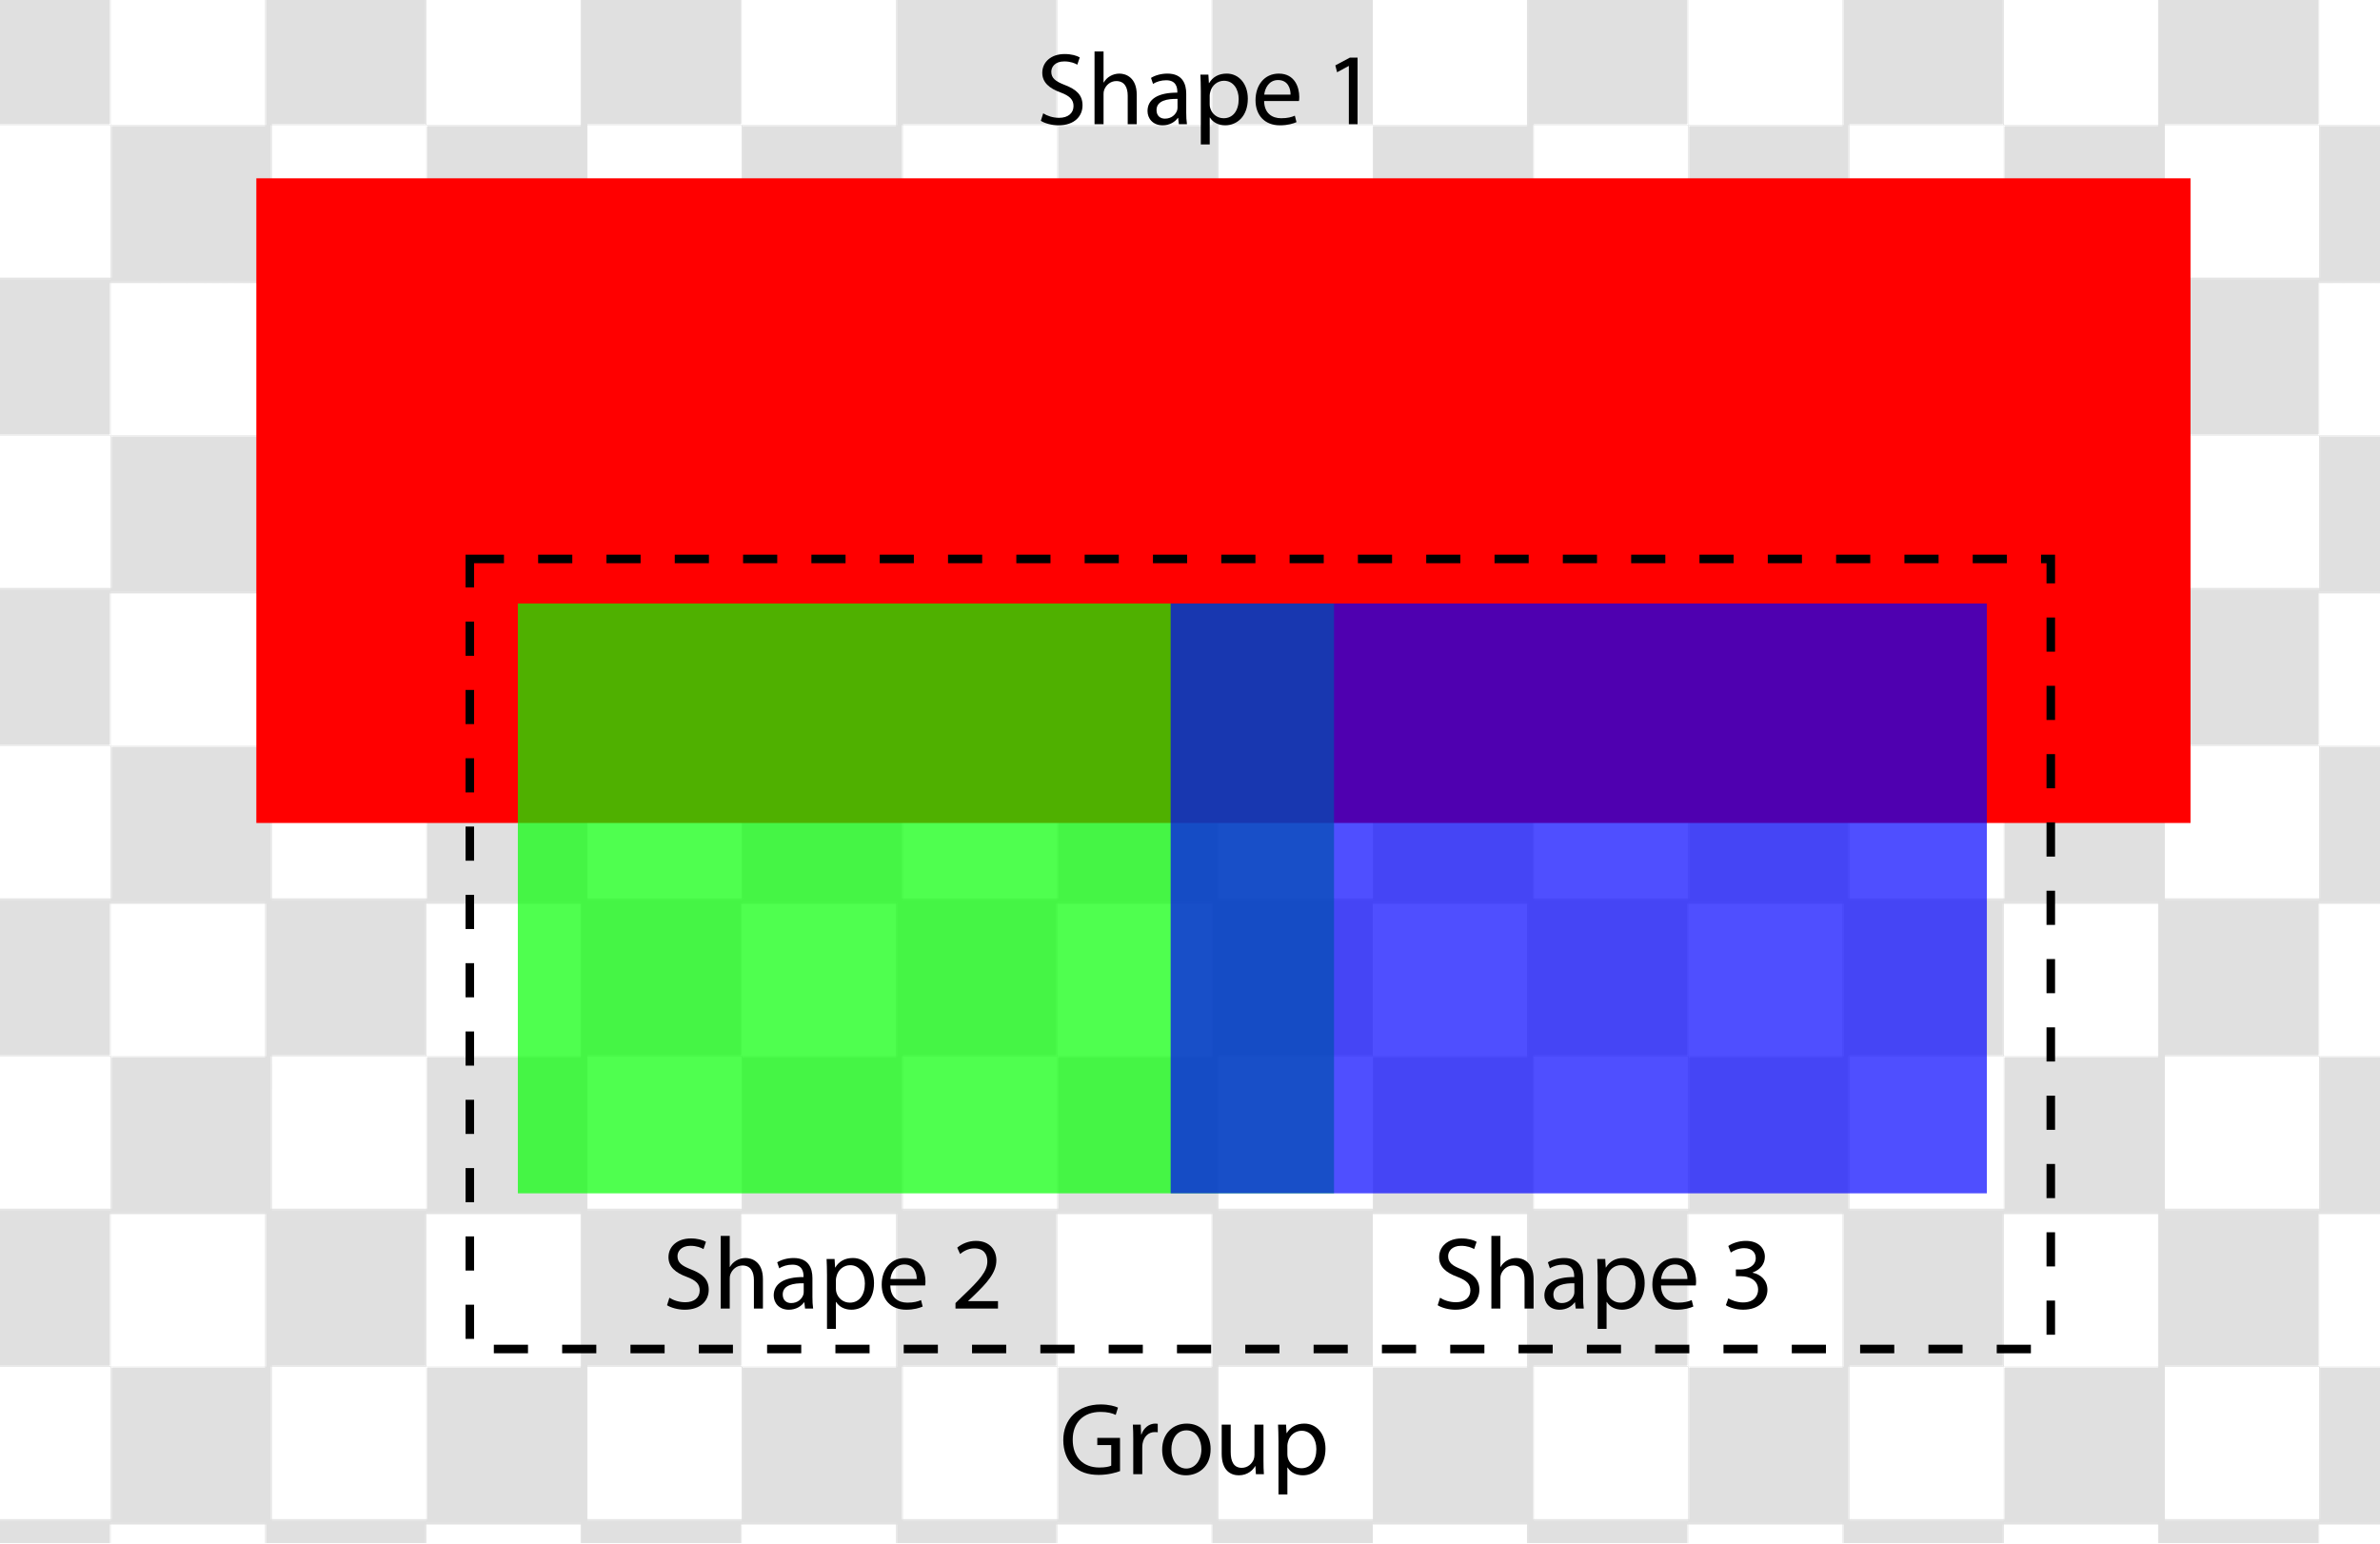
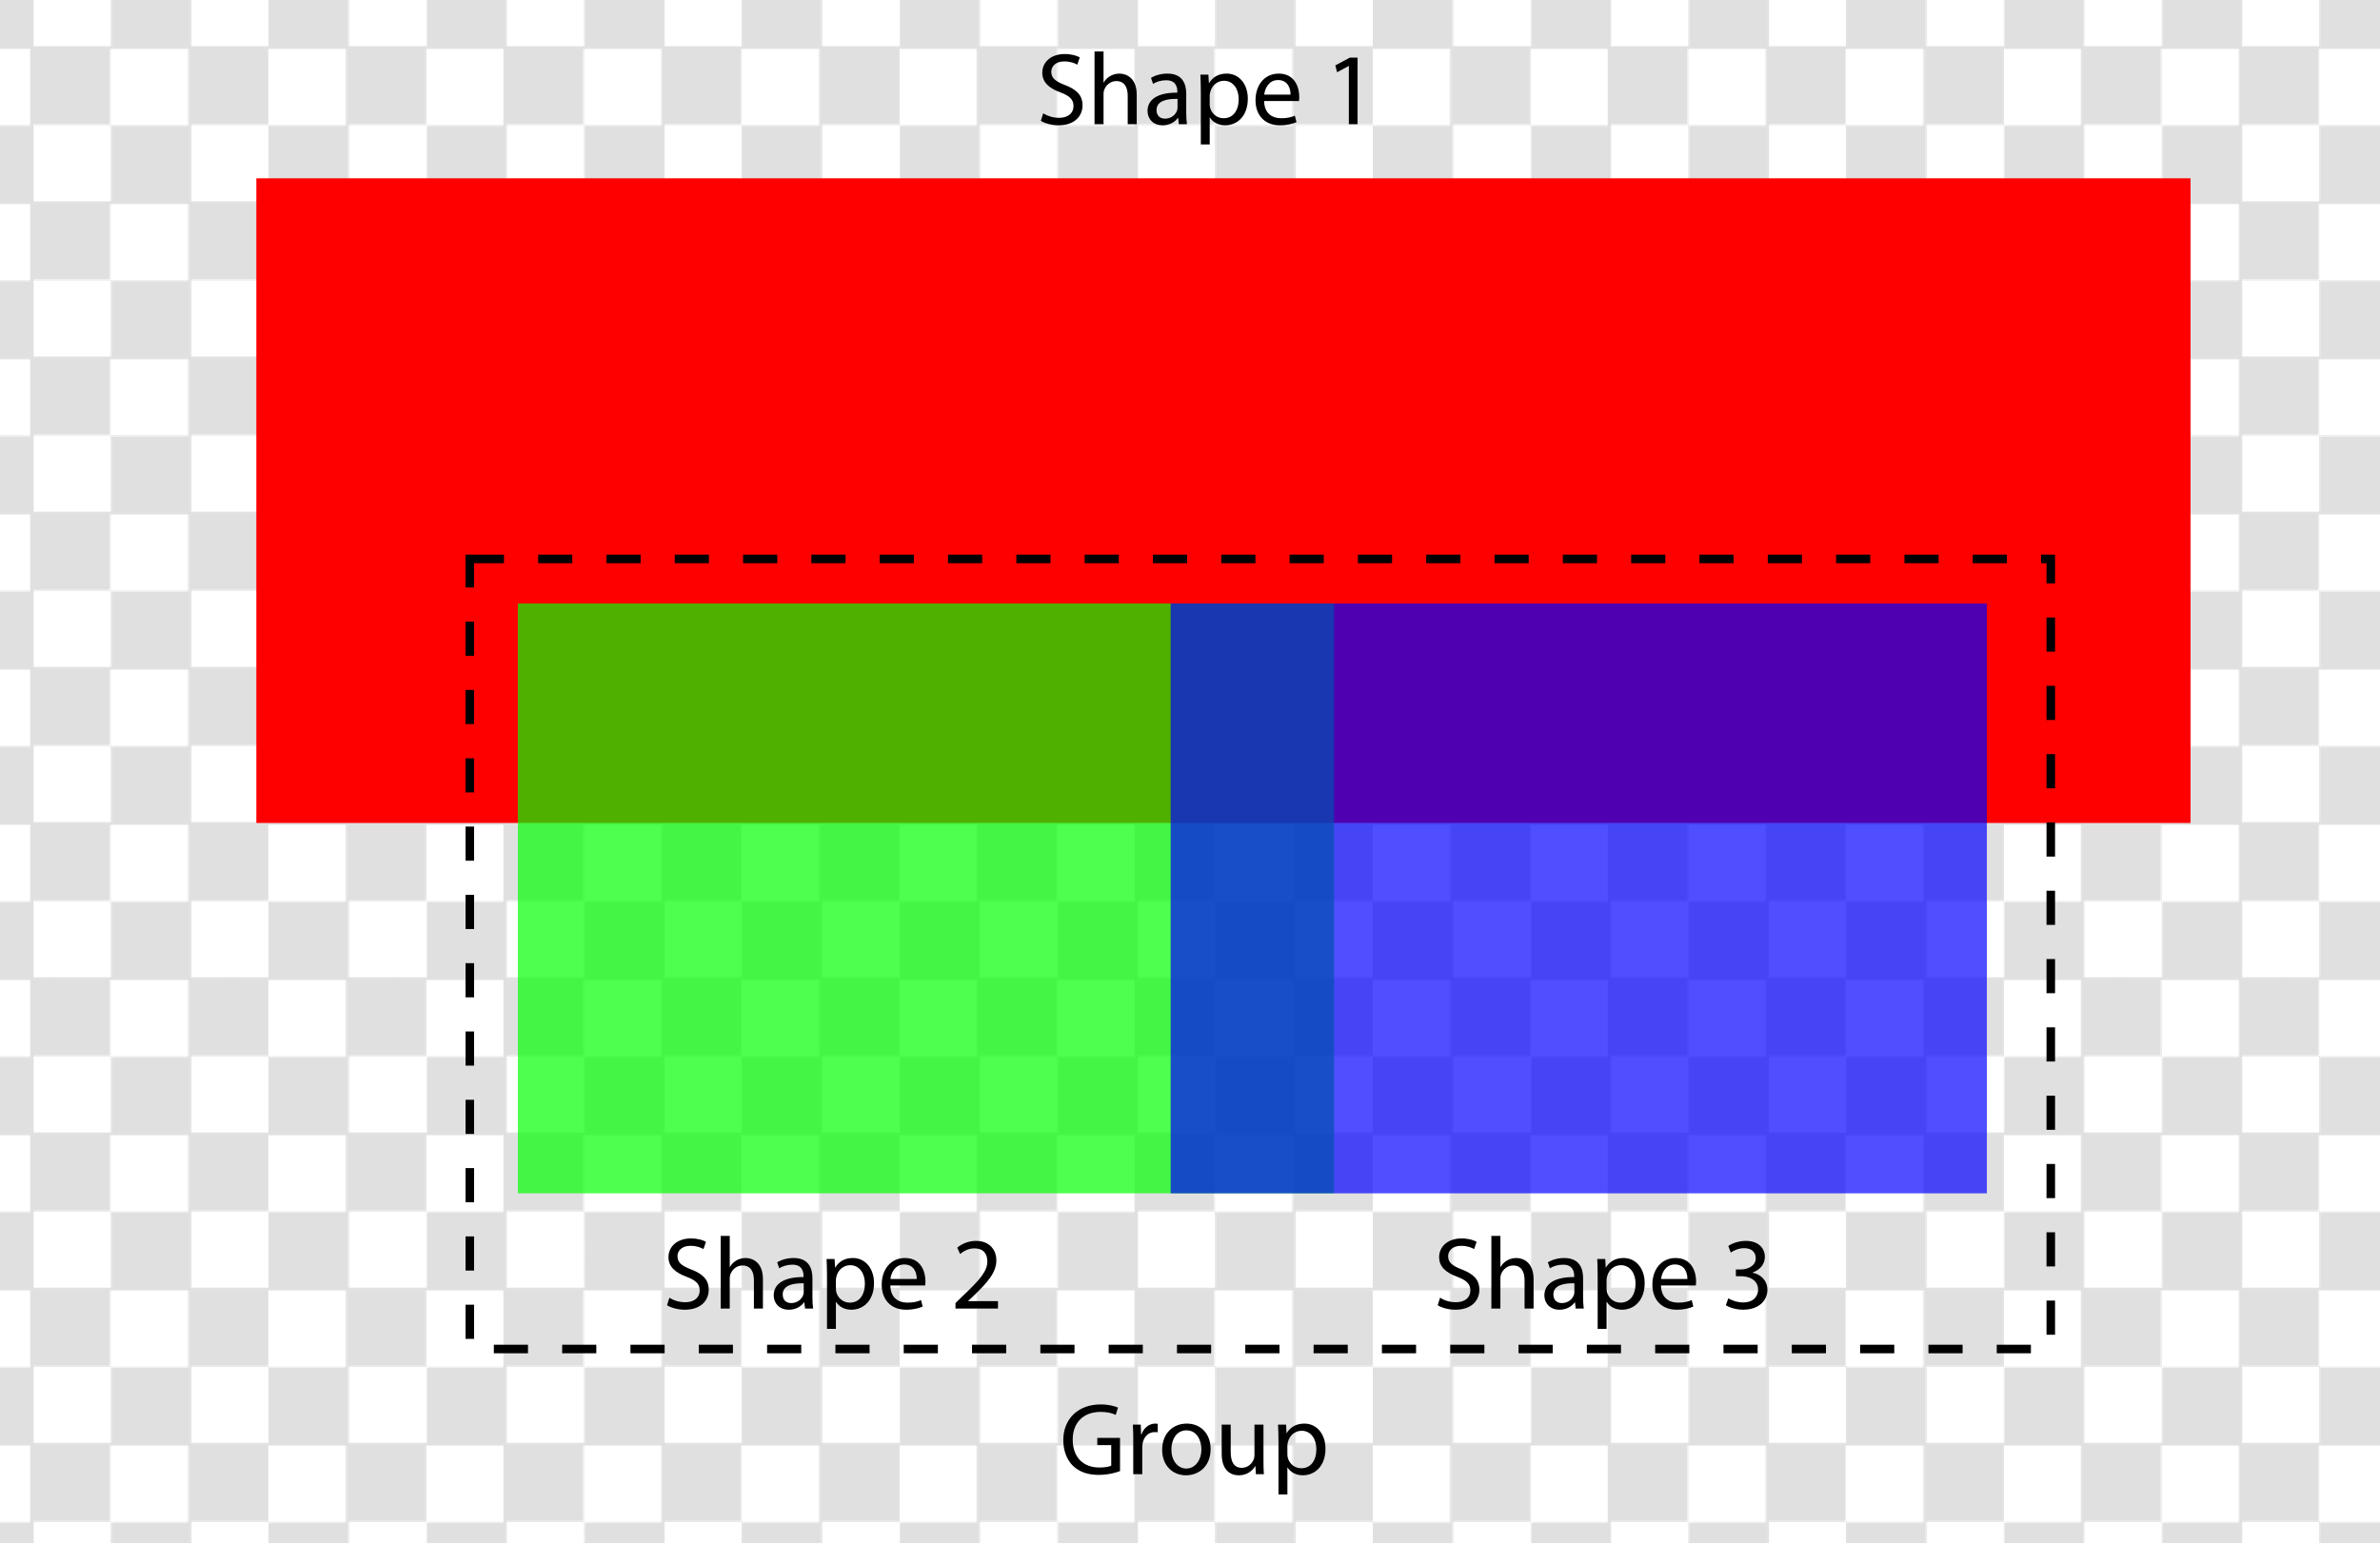
<svg xmlns="http://www.w3.org/2000/svg" version="1.1" x="0px" y="0px" width="278.714px" height="180.723px" viewBox="0 0 278.714 180.723" enable-background="new 0 0 278.714 180.723" xml:space="preserve">
-   <pattern x="-23.976" y="-21.695" width="36.947" height="36.35" patternUnits="userSpaceOnUse" id="New_Pattern_Swatch_2" viewBox="0 -36.35 36.947 36.35" overflow="visible">
+   <pattern x="-23.976" y="-21.695" width="18.474" height="18.175" patternUnits="userSpaceOnUse" id="New_Pattern_Swatch_3" viewBox="0 -18.175 18.474 18.175" overflow="visible">
    <g>
-       <polygon fill="none" points="0,0 36.947,0 36.947,-36.35 0,-36.35   " />
-       <polygon fill="#E0E0E0" points="18.875,-17.875 0,-17.875 0,-36.35 18.875,-36.35   " />
-       <polygon fill="#E0E0E0" points="36.947,0 18.072,0 18.072,-18.474 36.947,-18.474   " />
+       <polygon fill="none" points="0,0 18.474,0 18.474,-18.175 0,-18.175   " />
+       <polygon fill="#E0E0E0" points="9.438,-8.938 0,-8.938 0,-18.175 9.438,-18.175   " />
+       <polygon fill="#E0E0E0" points="18.474,0 9.036,0 9.036,-9.237 18.474,-9.237   " />
    </g>
  </pattern>
  <g id="Layer_2">
-     <rect fill="url(#New_Pattern_Swatch_2)" width="278.714" height="180.723" />
+     <rect fill="url(#New_Pattern_Swatch_3)" width="278.714" height="180.723" />
  </g>
  <g id="Layer_1">
    <rect x="30.02" y="20.883" fill="#FF0000" width="226.507" height="75.502" />
    <g>
      <rect x="121.386" y="6.024" fill="none" width="43.775" height="13.253" />
      <path d="M122.166,13.272c0.467,0.3,1.139,0.528,1.859,0.528c1.067,0,1.691-0.563,1.691-1.379c0-0.743-0.432-1.187-1.523-1.595    c-1.319-0.48-2.135-1.176-2.135-2.303c0-1.259,1.043-2.195,2.614-2.195c0.815,0,1.427,0.192,1.775,0.396l-0.288,0.852    c-0.252-0.156-0.792-0.384-1.523-0.384c-1.103,0-1.523,0.66-1.523,1.211c0,0.755,0.492,1.127,1.607,1.559    c1.367,0.528,2.051,1.188,2.051,2.375c0,1.248-0.912,2.339-2.819,2.339c-0.779,0-1.631-0.24-2.063-0.528L122.166,13.272z" />
      <path d="M128.177,6.029h1.056v3.634h0.024c0.168-0.3,0.432-0.576,0.755-0.755c0.312-0.18,0.684-0.288,1.08-0.288    c0.779,0,2.027,0.48,2.027,2.471v3.454h-1.056V11.21c0-0.936-0.348-1.715-1.343-1.715c-0.684,0-1.211,0.48-1.415,1.043    c-0.06,0.156-0.072,0.312-0.072,0.504v3.502h-1.056V6.029z" />
      <path d="M138.915,13.153c0,0.503,0.024,0.995,0.084,1.391h-0.947l-0.084-0.731h-0.036c-0.324,0.456-0.947,0.863-1.775,0.863    c-1.175,0-1.775-0.828-1.775-1.667c0-1.403,1.247-2.171,3.49-2.159v-0.12c0-0.468-0.132-1.343-1.319-1.331    c-0.552,0-1.116,0.156-1.523,0.432l-0.24-0.708c0.479-0.3,1.187-0.504,1.919-0.504c1.775,0,2.207,1.211,2.207,2.363V13.153z     M137.896,11.582c-1.151-0.024-2.458,0.18-2.458,1.307c0,0.696,0.456,1.008,0.983,1.008c0.768,0,1.259-0.48,1.427-0.972    c0.036-0.12,0.048-0.24,0.048-0.336V11.582z" />
      <path d="M140.622,10.634c0-0.744-0.024-1.343-0.048-1.895h0.936l0.06,0.995h0.024c0.419-0.708,1.115-1.115,2.063-1.115    c1.416,0,2.471,1.188,2.471,2.938c0,2.087-1.283,3.118-2.65,3.118c-0.768,0-1.439-0.336-1.787-0.912h-0.024v3.154h-1.043V10.634z     M141.665,12.181c0,0.156,0.012,0.3,0.048,0.432c0.192,0.732,0.828,1.235,1.583,1.235c1.116,0,1.763-0.911,1.763-2.243    c0-1.151-0.612-2.146-1.727-2.146c-0.72,0-1.403,0.503-1.595,1.295c-0.036,0.132-0.072,0.288-0.072,0.42V12.181z" />
      <path d="M148.037,11.833c0.024,1.427,0.923,2.015,1.991,2.015c0.755,0,1.223-0.132,1.607-0.3l0.192,0.756    c-0.372,0.168-1.019,0.372-1.943,0.372c-1.787,0-2.854-1.188-2.854-2.938s1.032-3.118,2.723-3.118    c1.907,0,2.399,1.655,2.399,2.723c0,0.216-0.012,0.372-0.036,0.492H148.037z M151.131,11.078c0.012-0.66-0.276-1.703-1.463-1.703    c-1.079,0-1.535,0.971-1.619,1.703H151.131z" />
      <path d="M157.96,7.731h-0.024l-1.355,0.732l-0.204-0.804l1.703-0.912h0.9v7.796h-1.02V7.731z" />
    </g>
    <rect x="60.643" y="70.683" opacity="0.69" fill="#00FF00" width="95.582" height="69.077" />
    <rect x="137.093" y="70.682" opacity="0.69" fill="#0000FF" width="95.582" height="69.077" />
    <g>
      <rect x="77.61" y="144.739" fill="none" width="43.775" height="13.253" />
      <path d="M78.391,151.987c0.467,0.301,1.139,0.528,1.859,0.528c1.067,0,1.691-0.563,1.691-1.38c0-0.742-0.432-1.187-1.523-1.594    c-1.319-0.48-2.135-1.176-2.135-2.303c0-1.26,1.043-2.195,2.614-2.195c0.815,0,1.427,0.191,1.775,0.396l-0.288,0.852    c-0.252-0.155-0.792-0.384-1.523-0.384c-1.103,0-1.523,0.66-1.523,1.211c0,0.756,0.492,1.128,1.607,1.56    c1.367,0.528,2.051,1.188,2.051,2.374c0,1.248-0.912,2.34-2.819,2.34c-0.779,0-1.631-0.24-2.063-0.528L78.391,151.987z" />
      <path d="M84.402,144.744h1.056v3.634h0.024c0.168-0.3,0.432-0.576,0.755-0.756c0.312-0.18,0.684-0.287,1.08-0.287    c0.779,0,2.027,0.479,2.027,2.471v3.453h-1.056v-3.334c0-0.936-0.348-1.715-1.343-1.715c-0.684,0-1.211,0.48-1.415,1.043    c-0.06,0.156-0.072,0.313-0.072,0.504v3.502h-1.056V144.744z" />
      <path d="M95.14,151.868c0,0.504,0.024,0.995,0.084,1.391h-0.947l-0.084-0.73h-0.036c-0.324,0.455-0.947,0.863-1.775,0.863    c-1.175,0-1.775-0.828-1.775-1.668c0-1.402,1.247-2.17,3.49-2.158v-0.12c0-0.468-0.132-1.343-1.319-1.331    c-0.552,0-1.116,0.156-1.523,0.432l-0.24-0.707c0.479-0.301,1.187-0.504,1.919-0.504c1.775,0,2.207,1.211,2.207,2.362V151.868z     M94.121,150.296c-1.151-0.024-2.458,0.181-2.458,1.308c0,0.695,0.456,1.008,0.983,1.008c0.768,0,1.259-0.48,1.427-0.973    c0.036-0.119,0.048-0.239,0.048-0.336V150.296z" />
      <path d="M96.847,149.349c0-0.743-0.024-1.343-0.048-1.896h0.936l0.06,0.996h0.024c0.419-0.708,1.115-1.115,2.063-1.115    c1.416,0,2.471,1.188,2.471,2.938c0,2.088-1.283,3.119-2.65,3.119c-0.768,0-1.439-0.336-1.787-0.912H97.89v3.154h-1.043V149.349z     M97.89,150.896c0,0.155,0.012,0.3,0.048,0.432c0.192,0.731,0.828,1.235,1.583,1.235c1.116,0,1.763-0.911,1.763-2.242    c0-1.152-0.612-2.146-1.727-2.146c-0.72,0-1.403,0.503-1.595,1.295c-0.036,0.131-0.072,0.287-0.072,0.42V150.896z" />
      <path d="M104.262,150.548c0.024,1.427,0.923,2.015,1.991,2.015c0.755,0,1.223-0.132,1.607-0.3l0.192,0.756    c-0.372,0.168-1.019,0.372-1.943,0.372c-1.787,0-2.854-1.188-2.854-2.939c0-1.75,1.032-3.117,2.723-3.117    c1.907,0,2.399,1.654,2.399,2.723c0,0.215-0.012,0.371-0.036,0.491H104.262z M107.356,149.792    c0.012-0.659-0.276-1.702-1.463-1.702c-1.079,0-1.535,0.971-1.619,1.702H107.356z" />
      <path d="M111.894,153.258v-0.646l0.828-0.805c1.991-1.895,2.902-2.902,2.902-4.077c0-0.792-0.372-1.523-1.535-1.523    c-0.708,0-1.295,0.36-1.655,0.659l-0.336-0.743c0.528-0.444,1.307-0.792,2.195-0.792c1.679,0,2.387,1.152,2.387,2.268    c0,1.439-1.043,2.603-2.687,4.186l-0.612,0.576v0.023h3.49v0.875H111.894z" />
    </g>
    <g>
      <rect x="167.86" y="144.739" fill="none" width="43.775" height="13.253" />
      <path d="M168.64,151.987c0.467,0.301,1.139,0.528,1.859,0.528c1.067,0,1.691-0.563,1.691-1.38c0-0.742-0.432-1.187-1.523-1.594    c-1.319-0.48-2.135-1.176-2.135-2.303c0-1.26,1.043-2.195,2.614-2.195c0.815,0,1.427,0.191,1.775,0.396l-0.288,0.852    c-0.252-0.155-0.792-0.384-1.523-0.384c-1.103,0-1.523,0.66-1.523,1.211c0,0.756,0.492,1.128,1.607,1.56    c1.367,0.528,2.051,1.188,2.051,2.374c0,1.248-0.912,2.34-2.819,2.34c-0.779,0-1.631-0.24-2.063-0.528L168.64,151.987z" />
      <path d="M174.652,144.744h1.056v3.634h0.024c0.168-0.3,0.432-0.576,0.755-0.756c0.312-0.18,0.684-0.287,1.08-0.287    c0.779,0,2.026,0.479,2.026,2.471v3.453h-1.056v-3.334c0-0.936-0.348-1.715-1.344-1.715c-0.683,0-1.21,0.48-1.415,1.043    c-0.06,0.156-0.072,0.313-0.072,0.504v3.502h-1.056V144.744z" />
      <path d="M185.389,151.868c0,0.504,0.024,0.995,0.084,1.391h-0.947l-0.084-0.73h-0.035c-0.324,0.455-0.947,0.863-1.775,0.863    c-1.176,0-1.775-0.828-1.775-1.668c0-1.402,1.248-2.17,3.49-2.158v-0.12c0-0.468-0.132-1.343-1.318-1.331    c-0.553,0-1.116,0.156-1.523,0.432l-0.24-0.707c0.479-0.301,1.188-0.504,1.919-0.504c1.774,0,2.206,1.211,2.206,2.362V151.868z     M184.37,150.296c-1.15-0.024-2.458,0.181-2.458,1.308c0,0.695,0.456,1.008,0.983,1.008c0.768,0,1.26-0.48,1.428-0.973    c0.035-0.119,0.047-0.239,0.047-0.336V150.296z" />
      <path d="M187.096,149.349c0-0.743-0.023-1.343-0.048-1.896h0.936l0.06,0.996h0.024c0.419-0.708,1.115-1.115,2.063-1.115    c1.415,0,2.471,1.188,2.471,2.938c0,2.088-1.283,3.119-2.65,3.119c-0.768,0-1.439-0.336-1.787-0.912h-0.024v3.154h-1.043V149.349z     M188.139,150.896c0,0.155,0.013,0.3,0.049,0.432c0.191,0.731,0.827,1.235,1.582,1.235c1.116,0,1.764-0.911,1.764-2.242    c0-1.152-0.611-2.146-1.727-2.146c-0.721,0-1.404,0.503-1.596,1.295c-0.035,0.131-0.072,0.287-0.072,0.42V150.896z" />
      <path d="M194.512,150.548c0.023,1.427,0.923,2.015,1.99,2.015c0.756,0,1.223-0.132,1.607-0.3l0.191,0.756    c-0.371,0.168-1.02,0.372-1.943,0.372c-1.787,0-2.854-1.188-2.854-2.939c0-1.75,1.031-3.117,2.723-3.117    c1.906,0,2.398,1.654,2.398,2.723c0,0.215-0.012,0.371-0.036,0.491H194.512z M197.606,149.792    c0.012-0.659-0.275-1.702-1.463-1.702c-1.08,0-1.535,0.971-1.619,1.702H197.606z" />
      <path d="M202.395,152.059c0.301,0.18,0.984,0.48,1.728,0.48c1.343,0,1.774-0.852,1.763-1.512    c-0.012-1.092-0.995-1.559-2.015-1.559h-0.587v-0.792h0.587c0.768,0,1.739-0.396,1.739-1.319c0-0.623-0.396-1.176-1.367-1.176    c-0.623,0-1.224,0.276-1.559,0.516l-0.289-0.768c0.42-0.299,1.212-0.6,2.051-0.6c1.535,0,2.231,0.912,2.231,1.859    c0,0.816-0.491,1.5-1.439,1.848v0.023c0.96,0.18,1.728,0.899,1.739,1.99c0,1.248-0.983,2.34-2.842,2.34    c-0.876,0-1.644-0.276-2.027-0.528L202.395,152.059z" />
    </g>
    <rect x="55.02" y="65.462" fill="none" stroke="#000000" stroke-miterlimit="10" stroke-dasharray="4" width="185.141" height="92.53" />
    <g>
      <rect x="124.085" y="164.132" fill="none" width="43.775" height="13.253" />
      <path d="M131.162,172.292c-0.468,0.181-1.403,0.444-2.495,0.444c-1.223,0-2.231-0.313-3.022-1.068    c-0.696-0.672-1.127-1.75-1.127-3.01c0-2.41,1.667-4.174,4.378-4.174c0.935,0,1.679,0.203,2.027,0.371l-0.264,0.852    c-0.432-0.203-0.971-0.348-1.787-0.348c-1.967,0-3.25,1.224-3.25,3.25c0,2.052,1.223,3.263,3.118,3.263    c0.684,0,1.151-0.096,1.392-0.216v-2.41H128.5v-0.84h2.663V172.292z" />
      <path d="M132.713,168.659c0-0.684-0.012-1.271-0.048-1.811h0.923l0.048,1.15h0.036c0.264-0.779,0.912-1.271,1.619-1.271    c0.108,0,0.192,0.013,0.288,0.024v0.995c-0.108-0.023-0.216-0.023-0.36-0.023c-0.744,0-1.271,0.552-1.416,1.344    c-0.024,0.144-0.036,0.323-0.036,0.491v3.095h-1.056V168.659z" />
      <path d="M141.77,169.702c0,2.146-1.499,3.082-2.89,3.082c-1.559,0-2.783-1.15-2.783-2.986c0-1.93,1.284-3.07,2.878-3.07    C140.643,166.727,141.77,167.939,141.77,169.702z M137.177,169.762c0,1.271,0.72,2.23,1.751,2.23c1.007,0,1.763-0.947,1.763-2.255    c0-0.983-0.492-2.219-1.739-2.219C137.716,167.519,137.177,168.67,137.177,169.762z" />
      <path d="M147.962,171.057c0,0.611,0.012,1.14,0.048,1.596h-0.936l-0.06-0.947h-0.024c-0.264,0.467-0.887,1.078-1.919,1.078    c-0.911,0-2.003-0.516-2.003-2.542v-3.394h1.056v3.201c0,1.104,0.348,1.859,1.295,1.859c0.708,0,1.199-0.492,1.391-0.971    c0.06-0.145,0.096-0.336,0.096-0.541v-3.549h1.056V171.057z" />
      <path d="M149.717,168.743c0-0.744-0.024-1.344-0.048-1.895h0.936l0.06,0.994h0.024c0.419-0.707,1.115-1.115,2.063-1.115    c1.416,0,2.471,1.188,2.471,2.939c0,2.086-1.283,3.117-2.65,3.117c-0.768,0-1.439-0.336-1.787-0.911h-0.024v3.154h-1.043V168.743z     M150.76,170.29c0,0.156,0.012,0.3,0.048,0.432c0.192,0.732,0.828,1.235,1.583,1.235c1.115,0,1.763-0.911,1.763-2.243    c0-1.15-0.611-2.146-1.727-2.146c-0.72,0-1.403,0.504-1.595,1.295c-0.036,0.133-0.072,0.289-0.072,0.42V170.29z" />
    </g>
  </g>
</svg>
